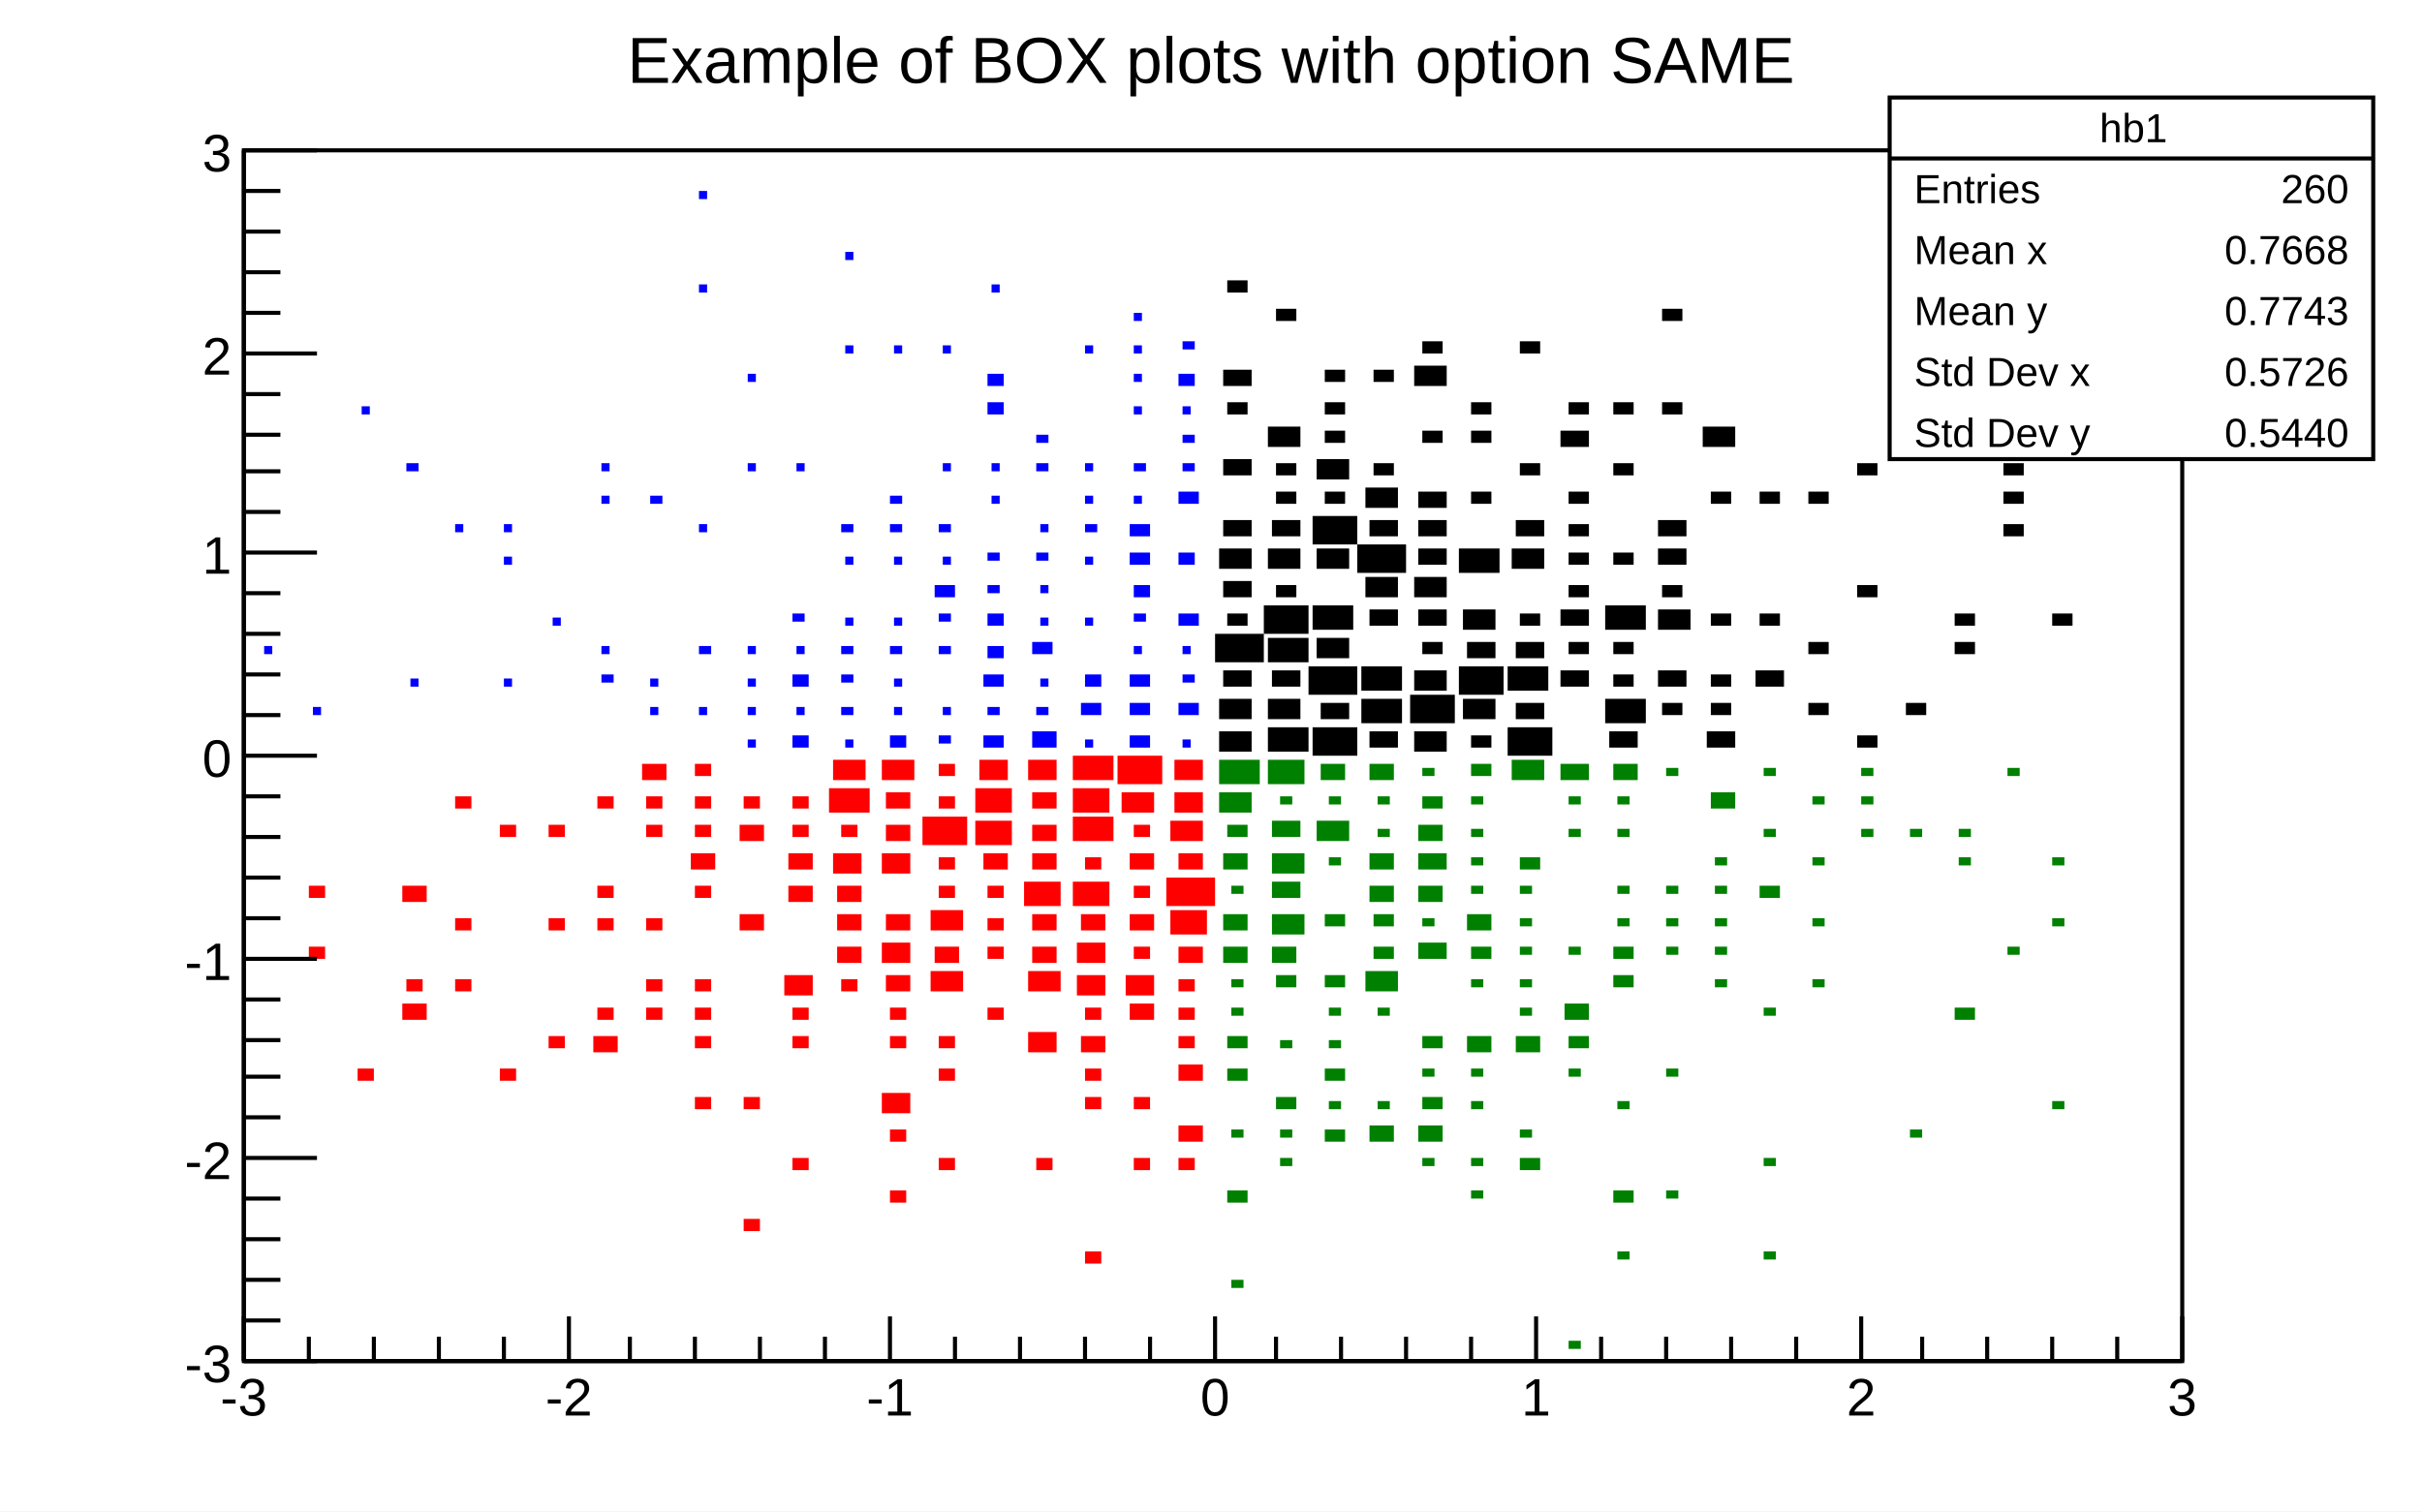
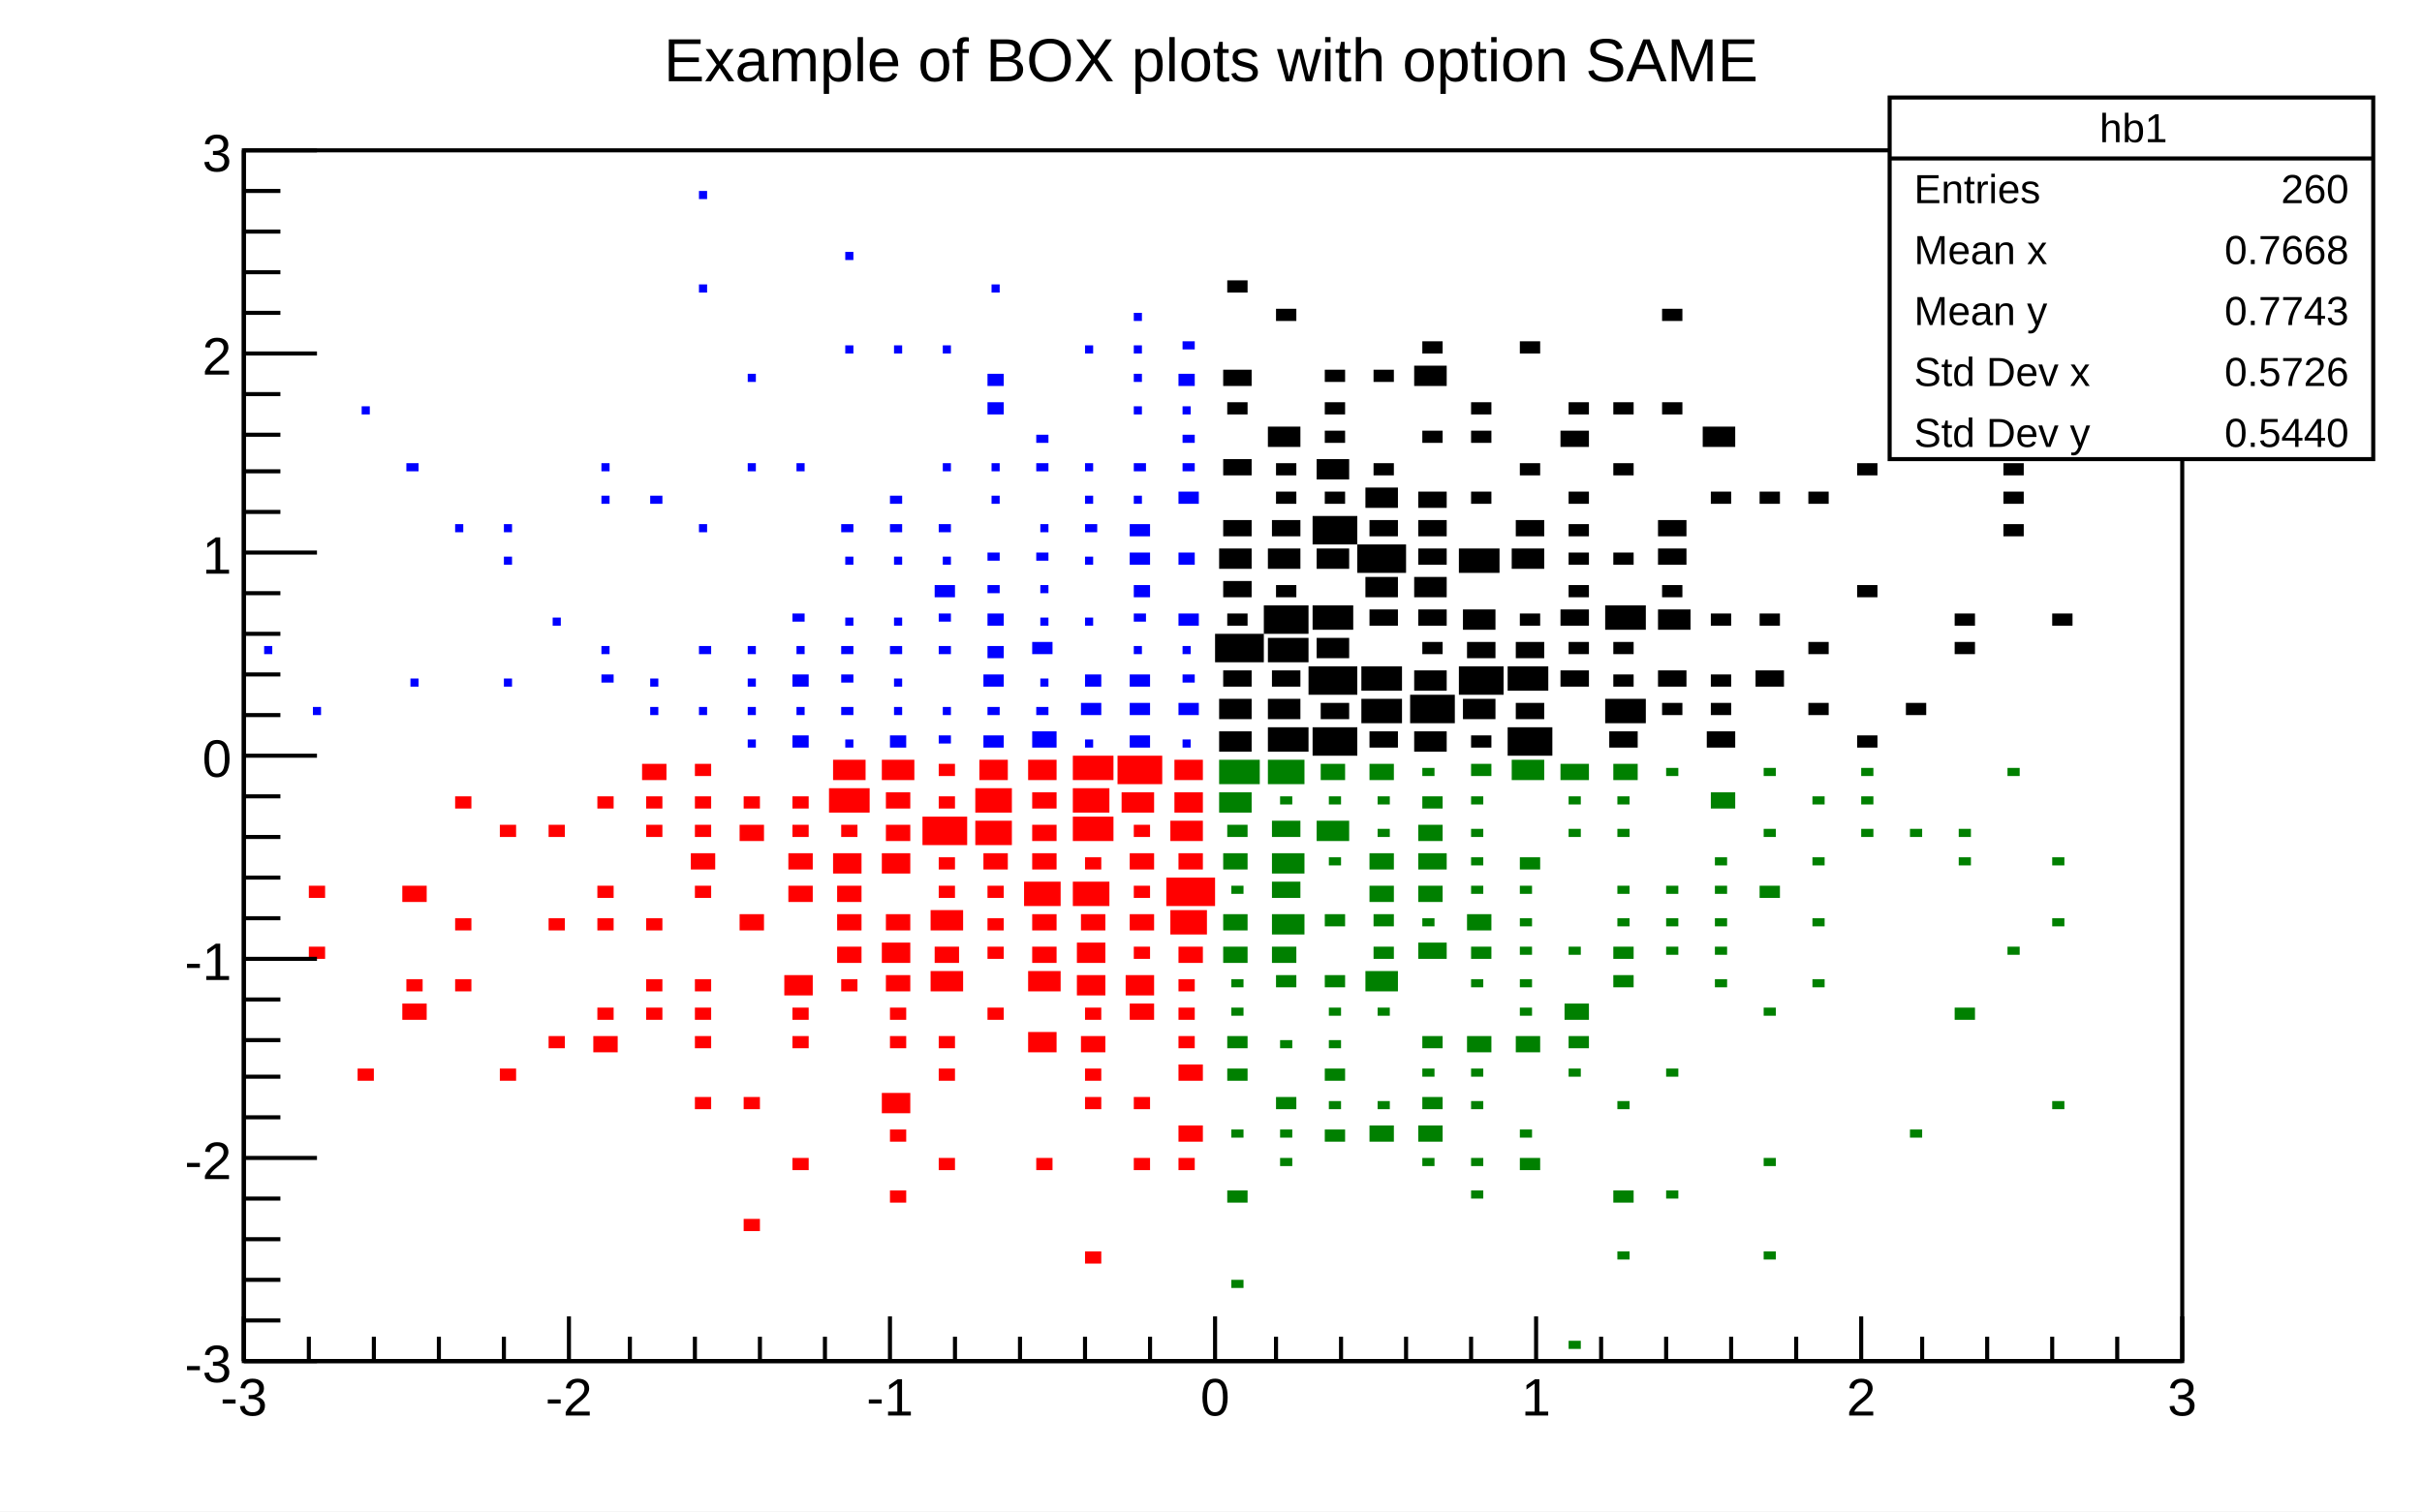
<svg xmlns="http://www.w3.org/2000/svg" viewBox="0 0 596 372" preserveAspectRatio="none" width="596" height="372">
  <path d="M0,0H596V372H0Z" style="fill: white;" />
  <g>
    <g transform="translate(60,37)">
      <path d="M0,0H477V298H0Z" style="fill: white; stroke: black; stroke-width: 1;" />
      <svg x="0" y="0" overflow="hidden" width="477" height="298" viewBox="0 0 477 298">
        <g>
          <path d="M240,143v5h8v-5zM240,135v5h8v-5zM241,128v4h7v-4zM239,119v7h12v-7zM242,114v3h5v-3zM241,106v4h7v-4zM240,98v5h8v-5zM241,91v4h7v-4zM241,76v4h7v-4zM242,62v3h5v-3zM241,54v4h7v-4zM242,32v3h5v-3zM252,142v6h10v-6zM252,135v5h8v-5zM253,128v4h7v-4zM252,120v6h10v-6zM251,112v7h11v-7zM254,107v3h5v-3zM252,98v5h8v-5zM253,91v4h7v-4zM254,84v3h5v-3zM254,77v3h5v-3zM252,68v5h8v-5zM254,39v3h5v-3zM263,142v7h11v-7zM265,136v4h7v-4zM262,127v7h12v-7zM264,120v5h8v-5zM263,112v6h10v-6zM264,98v5h8v-5zM263,90v7h11v-7zM266,84v3h5v-3zM264,76v5h8v-5zM266,69v3h5v-3zM266,62v3h5v-3zM266,54v3h5v-3zM277,143v4h7v-4zM275,135v6h10v-6zM275,127v6h10v-6zM277,113v4h7v-4zM276,105v5h8v-5zM274,97v7h12v-7zM277,91v4h7v-4zM276,83v5h8v-5zM278,77v3h5v-3zM278,54v3h5v-3zM288,143v5h8v-5zM287,134v7h11v-7zM288,128v5h8v-5zM290,121v3h5v-3zM289,113v4h7v-4zM288,105v5h8v-5zM289,98v4h7v-4zM289,91v4h7v-4zM289,84v4h7v-4zM290,69v3h5v-3zM288,53v5h8v-5zM290,47v3h5v-3zM302,144v3h5v-3zM300,135v5h8v-5zM299,127v7h11v-7zM301,121v4h7v-4zM300,113v5h8v-5zM299,98v6h10v-6zM302,84v3h5v-3zM302,69v3h5v-3zM302,62v3h5v-3zM311,142v7h11v-7zM313,136v4h7v-4zM311,127v6h10v-6zM313,121v4h7v-4zM314,114v3h5v-3zM312,98v5h8v-5zM313,91v4h7v-4zM314,77v3h5v-3zM314,47v3h5v-3zM324,128v4h7v-4zM326,121v3h5v-3zM324,113v4h7v-4zM326,107v3h5v-3zM326,99v3h5v-3zM326,92v3h5v-3zM326,84v3h5v-3zM324,69v4h7v-4zM326,62v3h5v-3zM336,143v4h7v-4zM335,135v6h10v-6zM337,129v3h5v-3zM337,121v3h5v-3zM335,112v6h10v-6zM337,99v3h5v-3zM337,77v3h5v-3zM337,62v3h5v-3zM349,136v3h5v-3zM348,128v4h7v-4zM348,113v5h8v-5zM349,107v3h5v-3zM348,98v4h7v-4zM348,91v4h7v-4zM349,62v3h5v-3zM349,39v3h5v-3zM360,143v4h7v-4zM361,136v3h5v-3zM361,129v3h5v-3zM361,114v3h5v-3zM361,84v3h5v-3zM359,68v5h8v-5zM372,128v4h7v-4zM373,114v3h5v-3zM373,84v3h5v-3zM385,136v3h5v-3zM385,121v3h5v-3zM385,84v3h5v-3zM397,144v3h5v-3zM397,107v3h5v-3zM397,77v3h5v-3zM409,136v3h5v-3zM409,25v3h5v-3zM421,121v3h5v-3zM421,114v3h5v-3zM433,92v3h5v-3zM433,84v3h5v-3zM433,77v3h5v-3zM445,114v3h5v-3zM445,39v3h5v-3z" style="fill: black;" />
        </g>
        <g>
          <path d="M16,196v3h4v-3zM16,181v3h4v-3zM28,226v3h4v-3zM39,210v4h6v-4zM40,204v3h4v-3zM39,181v4h6v-4zM52,204v3h4v-3zM52,189v3h4v-3zM52,159v3h4v-3zM63,226v3h4v-3zM63,166v3h4v-3zM75,218v3h4v-3zM75,189v3h4v-3zM75,166v3h4v-3zM86,218v4h6v-4zM87,211v3h4v-3zM87,189v3h4v-3zM87,181v3h4v-3zM87,159v3h4v-3zM99,211v3h4v-3zM99,204v3h4v-3zM99,189v3h4v-3zM99,166v3h4v-3zM99,159v3h4v-3zM98,151v4h6v-4zM111,233v3h4v-3zM111,218v3h4v-3zM111,211v3h4v-3zM111,204v3h4v-3zM111,181v3h4v-3zM110,173v4h6v-4zM111,166v3h4v-3zM111,159v3h4v-3zM111,151v3h4v-3zM123,263v3h4v-3zM123,233v3h4v-3zM122,188v4h6v-4zM122,166v4h6v-4zM123,159v3h4v-3zM135,248v3h4v-3zM135,218v3h4v-3zM135,211v3h4v-3zM133,203v5h7v-5zM134,181v4h6v-4zM134,173v4h6v-4zM135,166v3h4v-3zM135,159v3h4v-3zM147,204v3h4v-3zM146,196v4h6v-4zM146,188v4h6v-4zM146,181v4h6v-4zM145,173v5h7v-5zM147,166v3h4v-3zM144,157v6h10v-6zM145,150v5h8v-5zM159,256v3h4v-3zM159,241v3h4v-3zM157,232v5h7v-5zM159,218v3h4v-3zM159,211v3h4v-3zM158,203v4h6v-4zM157,195v5h7v-5zM158,188v4h6v-4zM157,173v5h7v-5zM158,166v4h6v-4zM158,158v4h6v-4zM157,150v5h8v-5zM171,248v3h4v-3zM171,226v3h4v-3zM171,218v3h4v-3zM169,202v5h8v-5zM170,196v4h6v-4zM169,187v5h8v-5zM171,181v3h4v-3zM171,174v3h4v-3zM167,164v7h11v-7zM171,159v3h4v-3zM171,151v3h4v-3zM183,211v3h4v-3zM183,196v3h4v-3zM183,189v3h4v-3zM183,181v3h4v-3zM182,173v4h6v-4zM180,165v6h9v-6zM180,157v6h9v-6zM181,150v5h7v-5zM195,248v3h4v-3zM193,217v5h7v-5zM193,202v5h8v-5zM194,196v4h6v-4zM194,188v4h6v-4zM192,180v6h9v-6zM194,173v4h6v-4zM194,166v4h6v-4zM194,158v4h6v-4zM193,150v5h7v-5zM207,271v3h4v-3zM207,233v3h4v-3zM207,226v3h4v-3zM206,218v4h6v-4zM207,211v3h4v-3zM205,203v5h7v-5zM205,195v5h7v-5zM206,188v4h6v-4zM204,180v6h9v-6zM207,174v3h4v-3zM204,164v6h10v-6zM204,157v6h9v-6zM204,149v6h10v-6zM219,248v3h4v-3zM219,233v3h4v-3zM218,210v4h6v-4zM217,203v5h7v-5zM219,196v3h4v-3zM218,188v4h6v-4zM219,181v3h4v-3zM218,173v4h6v-4zM219,166v3h4v-3zM216,158v5h8v-5zM215,149v7h11v-7zM230,248v3h4v-3zM230,240v4h6v-4zM230,225v4h6v-4zM230,218v3h4v-3zM230,211v3h4v-3zM230,204v3h4v-3zM230,196v4h6v-4zM228,187v6h9v-6zM227,179v7h12v-7zM230,173v4h6v-4zM228,165v5h8v-5zM229,158v5h7v-5zM229,150v5h7v-5z" style="fill: red;" />
        </g>
        <g>
          <path d="M243,278v2h3v-2zM242,256v3h5v-3zM243,241v2h3v-2zM242,226v3h5v-3zM242,218v3h5v-3zM243,211v2h3v-2zM243,204v2h3v-2zM241,196v4h6v-4zM241,188v4h6v-4zM243,181v2h3v-2zM241,173v4h6v-4zM242,166v3h5v-3zM240,158v5h8v-5zM240,150v6h10v-6zM255,248v2h3v-2zM255,241v2h3v-2zM254,233v3h5v-3zM255,219v2h3v-2zM254,203v3h5v-3zM253,196v4h6v-4zM253,188v5h8v-5zM253,180v4h7v-4zM253,173v5h8v-5zM253,165v4h7v-4zM255,159v2h3v-2zM252,150v6h9v-6zM266,241v3h5v-3zM267,234v2h3v-2zM266,226v3h5v-3zM267,219v2h3v-2zM267,211v2h3v-2zM266,203v3h5v-3zM266,188v3h5v-3zM267,174v2h3v-2zM264,165v5h8v-5zM267,159v2h3v-2zM265,151v4h6v-4zM277,240v4h6v-4zM279,234v2h3v-2zM279,211v2h3v-2zM276,202v5h8v-5zM278,196v3h5v-3zM278,188v3h5v-3zM277,181v4h6v-4zM277,173v4h6v-4zM279,167v2h3v-2zM279,159v2h3v-2zM277,151v4h6v-4zM290,248v2h3v-2zM289,240v4h6v-4zM290,233v3h5v-3zM290,226v2h3v-2zM290,218v3h5v-3zM289,195v4h7v-4zM290,189v2h3v-2zM289,181v4h6v-4zM289,173v4h7v-4zM289,166v4h6v-4zM290,159v3h5v-3zM290,152v2h3v-2zM302,256v2h3v-2zM302,248v2h3v-2zM302,234v2h3v-2zM302,226v2h3v-2zM301,218v4h6v-4zM302,204v2h3v-2zM302,196v3h5v-3zM301,188v4h6v-4zM302,181v2h3v-2zM302,174v2h3v-2zM302,167v2h3v-2zM302,159v2h3v-2zM302,151v3h5v-3zM314,248v3h5v-3zM314,241v2h3v-2zM313,218v4h6v-4zM314,211v2h3v-2zM314,204v2h3v-2zM314,196v2h3v-2zM314,189v2h3v-2zM314,181v2h3v-2zM314,174v3h5v-3zM312,150v5h8v-5zM326,293v2h3v-2zM326,226v2h3v-2zM326,218v3h5v-3zM325,210v4h6v-4zM326,196v2h3v-2zM326,167v2h3v-2zM326,159v2h3v-2zM324,151v4h7v-4zM338,271v2h3v-2zM337,256v3h5v-3zM338,234v2h3v-2zM337,203v3h5v-3zM337,196v3h5v-3zM338,189v2h3v-2zM338,181v2h3v-2zM338,167v2h3v-2zM338,159v2h3v-2zM337,151v4h6v-4zM350,256v2h3v-2zM350,226v2h3v-2zM350,196v2h3v-2zM350,189v2h3v-2zM350,181v2h3v-2zM350,152v2h3v-2zM362,204v2h3v-2zM362,196v2h3v-2zM362,189v2h3v-2zM362,181v2h3v-2zM362,174v2h3v-2zM361,158v4h6v-4zM374,271v2h3v-2zM374,248v2h3v-2zM374,211v2h3v-2zM373,181v3h5v-3zM374,167v2h3v-2zM374,152v2h3v-2zM386,204v2h3v-2zM386,189v2h3v-2zM386,174v2h3v-2zM386,159v2h3v-2zM398,167v2h3v-2zM398,159v2h3v-2zM398,152v2h3v-2zM410,241v2h3v-2zM410,167v2h3v-2zM421,211v3h5v-3zM422,174v2h3v-2zM422,167v2h3v-2zM434,196v2h3v-2zM434,152v2h3v-2zM445,234v2h3v-2zM445,189v2h3v-2zM445,174v2h3v-2z" style="fill: green;" />
        </g>
        <g>
          <path d="M5,122v2h2v-2zM17,137v2h2v-2zM29,63v2h2v-2zM41,130v2h2v-2zM40,77v2h3v-2zM52,92v2h2v-2zM64,130v2h2v-2zM64,100v2h2v-2zM64,92v2h2v-2zM76,115v2h2v-2zM88,129v2h3v-2zM88,122v2h2v-2zM88,85v2h2v-2zM88,77v2h2v-2zM100,137v2h2v-2zM100,130v2h2v-2zM100,85v2h3v-2zM112,137v2h2v-2zM112,122v2h3v-2zM112,92v2h2v-2zM112,33v2h2v-2zM112,10v2h2v-2zM124,145v2h2v-2zM124,137v2h2v-2zM124,130v2h2v-2zM124,122v2h2v-2zM124,77v2h2v-2zM124,55v2h2v-2zM135,144v3h4v-3zM136,137v2h2v-2zM135,129v3h4v-3zM136,122v2h2v-2zM135,114v2h3v-2zM136,77v2h2v-2zM148,145v2h2v-2zM147,137v2h3v-2zM147,129v2h3v-2zM147,122v2h3v-2zM148,115v2h2v-2zM148,100v2h2v-2zM147,92v2h3v-2zM148,48v2h2v-2zM148,25v2h2v-2zM159,144v3h4v-3zM160,137v2h2v-2zM160,130v2h2v-2zM159,122v2h3v-2zM160,115v2h2v-2zM160,100v2h2v-2zM159,92v2h3v-2zM159,85v2h3v-2zM160,48v2h2v-2zM171,144v2h3v-2zM172,137v2h2v-2zM171,122v2h3v-2zM171,114v2h3v-2zM170,107v3h5v-3zM172,100v2h2v-2zM171,92v2h3v-2zM172,77v2h2v-2zM172,48v2h2v-2zM182,144v3h5v-3zM183,137v2h3v-2zM182,129v3h5v-3zM183,122v3h4v-3zM183,114v3h4v-3zM183,107v2h3v-2zM183,99v2h3v-2zM184,85v2h2v-2zM184,77v2h2v-2zM183,62v3h4v-3zM183,55v3h4v-3zM184,33v2h2v-2zM194,143v4h6v-4zM195,137v2h3v-2zM196,130v2h2v-2zM194,121v3h5v-3zM196,115v2h2v-2zM196,107v2h2v-2zM195,99v2h3v-2zM196,92v2h2v-2zM195,77v2h3v-2zM195,70v2h3v-2zM207,145v2h2v-2zM206,136v3h5v-3zM207,129v3h4v-3zM207,115v2h2v-2zM207,100v2h2v-2zM207,92v2h3v-2zM207,85v2h2v-2zM207,77v2h2v-2zM207,48v2h2v-2zM218,144v3h5v-3zM218,136v3h5v-3zM218,129v3h5v-3zM219,122v2h2v-2zM219,114v2h3v-2zM219,107v3h4v-3zM218,99v3h5v-3zM218,92v3h5v-3zM219,85v2h2v-2zM219,77v2h3v-2zM219,63v2h2v-2zM219,55v2h2v-2zM219,48v2h2v-2zM219,40v2h2v-2zM231,145v2h2v-2zM230,136v3h5v-3zM231,129v2h3v-2zM231,122v2h2v-2zM230,114v3h5v-3zM230,99v3h4v-3zM230,84v3h5v-3zM231,77v2h3v-2zM231,70v2h3v-2zM231,63v2h2v-2zM230,55v3h4v-3zM231,47v2h3v-2z" style="fill: blue;" />
        </g>
      </svg>
      <g>
        <g transform="translate(0,298)">
          <path d="M0,0h477M0,-11V0M16,-6V0M32,-6V0M48,-6V0M64,-6V0M80,-11V0M95,-6V0M111,-6V0M127,-6V0M143,-6V0M159,-11V0M175,-6V0M191,-6V0M207,-6V0M223,-6V0M239,-11V0M254,-6V0M270,-6V0M286,-6V0M302,-6V0M318,-11V0M334,-6V0M350,-6V0M366,-6V0M382,-6V0M398,-11V0M413,-6V0M429,-6V0M445,-6V0M461,-6V0M477,-11V0" style="stroke: black; stroke-width: 1;" />
          <g font-family="Arial" font-size="13" space="preserve" fill="black" text-anchor="middle">
            <text dy=".8em" transform="translate(0,3)">
       -3
      </text>
            <text dy=".8em" transform="translate(80,3)">
       -2
      </text>
            <text dy=".8em" transform="translate(159,3)">
       -1
      </text>
            <text dy=".8em" transform="translate(239,3)">
       0
      </text>
            <text dy=".8em" transform="translate(318,3)">
       1
      </text>
            <text dy=".8em" transform="translate(398,3)">
       2
      </text>
            <text dy=".8em" transform="translate(477,3)">
       3
      </text>
          </g>
        </g>
        <g>
          <path d="M0,0v298M18,298H0M9,288H0M9,278H0M9,268H0M9,258H0M18,248H0M9,238H0M9,228H0M9,219H0M9,209H0M18,199H0M9,189H0M9,179H0M9,169H0M9,159H0M18,149H0M9,139H0M9,129H0M9,119H0M9,109H0M18,99H0M9,89H0M9,79H0M9,70H0M9,60H0M18,50H0M9,40H0M9,30H0M9,20H0M9,10H0M18,0H0" style="stroke: black; stroke-width: 1;" />
          <g font-family="Arial" font-size="13" space="preserve" fill="black" text-anchor="end">
            <text dy=".4em" transform="translate(-3,298)">
       -3
      </text>
            <text dy=".4em" transform="translate(-3,248)">
       -2
      </text>
            <text dy=".4em" transform="translate(-3,199)">
       -1
      </text>
            <text dy=".4em" transform="translate(-3,149)">
       0
      </text>
            <text dy=".4em" transform="translate(-3,99)">
       1
      </text>
            <text dy=".4em" transform="translate(-3,50)">
       2
      </text>
            <text dy=".4em" transform="translate(-3)">
       3
      </text>
          </g>
        </g>
      </g>
    </g>
    <g transform="translate(465,24)" font-family="Arial" font-size="10" space="preserve" fill="black">
      <path d="M0,0H119V89H0Z" style="fill: white; stroke: black; stroke-width: 1;" />
      <text text-anchor="middle" dy=".4em" transform="translate(60,7)">
    hb1
   </text>
      <text text-anchor="start" dy=".4em" transform="translate(6,22)">
    Entries
   </text>
      <text text-anchor="end" dy=".4em" transform="translate(113,22)">
    260
   </text>
      <text text-anchor="start" dy=".4em" transform="translate(6,37)">
    Mean x
   </text>
      <text text-anchor="end" dy=".4em" transform="translate(113,37)">
    0.7668
   </text>
      <text text-anchor="start" dy=".4em" transform="translate(6,52)">
    Mean y
   </text>
      <text text-anchor="end" dy=".4em" transform="translate(113,52)">
    0.7743
   </text>
      <text text-anchor="start" dy=".4em" transform="translate(6,67)">
    Std Dev x
   </text>
      <text text-anchor="end" dy=".4em" transform="translate(113,67)">
    0.5726
   </text>
      <text text-anchor="start" dy=".4em" transform="translate(6,82)">
    Std Dev y
   </text>
      <text text-anchor="end" dy=".4em" transform="translate(113,82)">
    0.5440
   </text>
      <path d="M0,15h119" style="stroke: black; stroke-width: 1;" />
    </g>
-     <g transform="translate(105,2)" font-family="Arial" font-size="16" space="preserve">
+     <g transform="translate(105,2)" font-family="Arial" font-size="15" space="preserve">
      <text fill="black" text-anchor="middle" dy=".4em" transform="translate(193,12)">
    Example of BOX plots with option SAME
   </text>
    </g>
  </g>
</svg>
